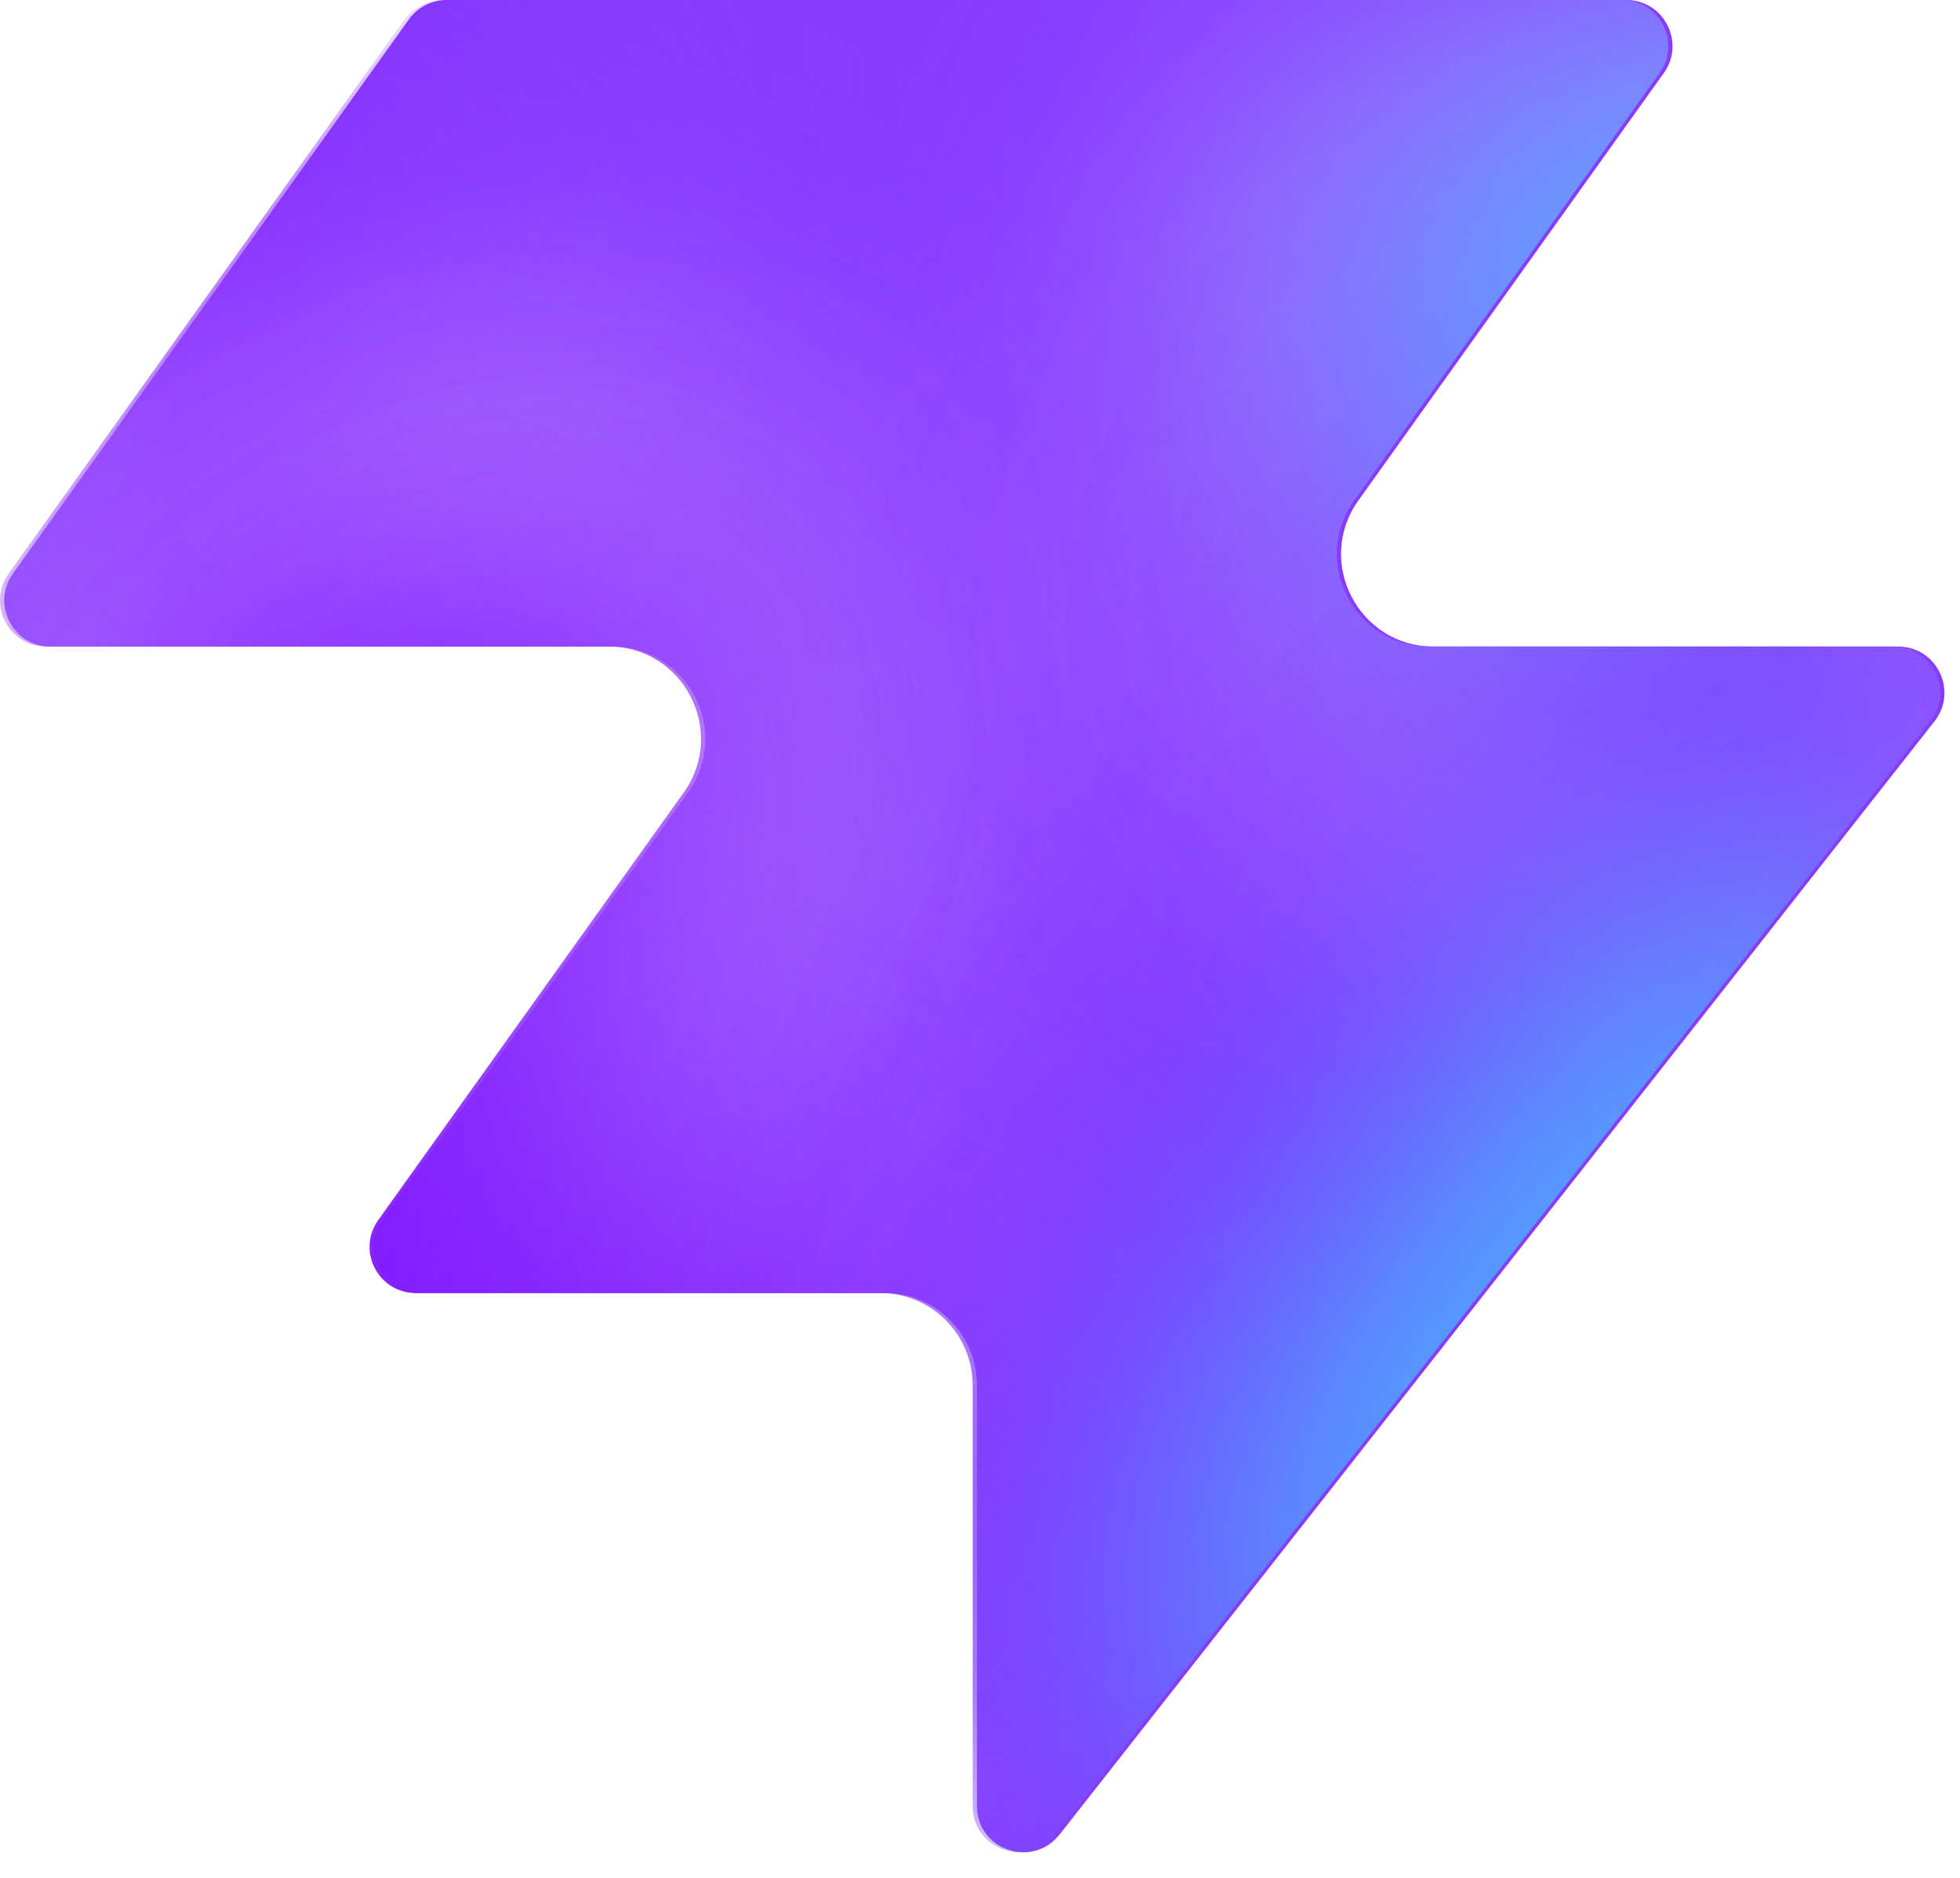
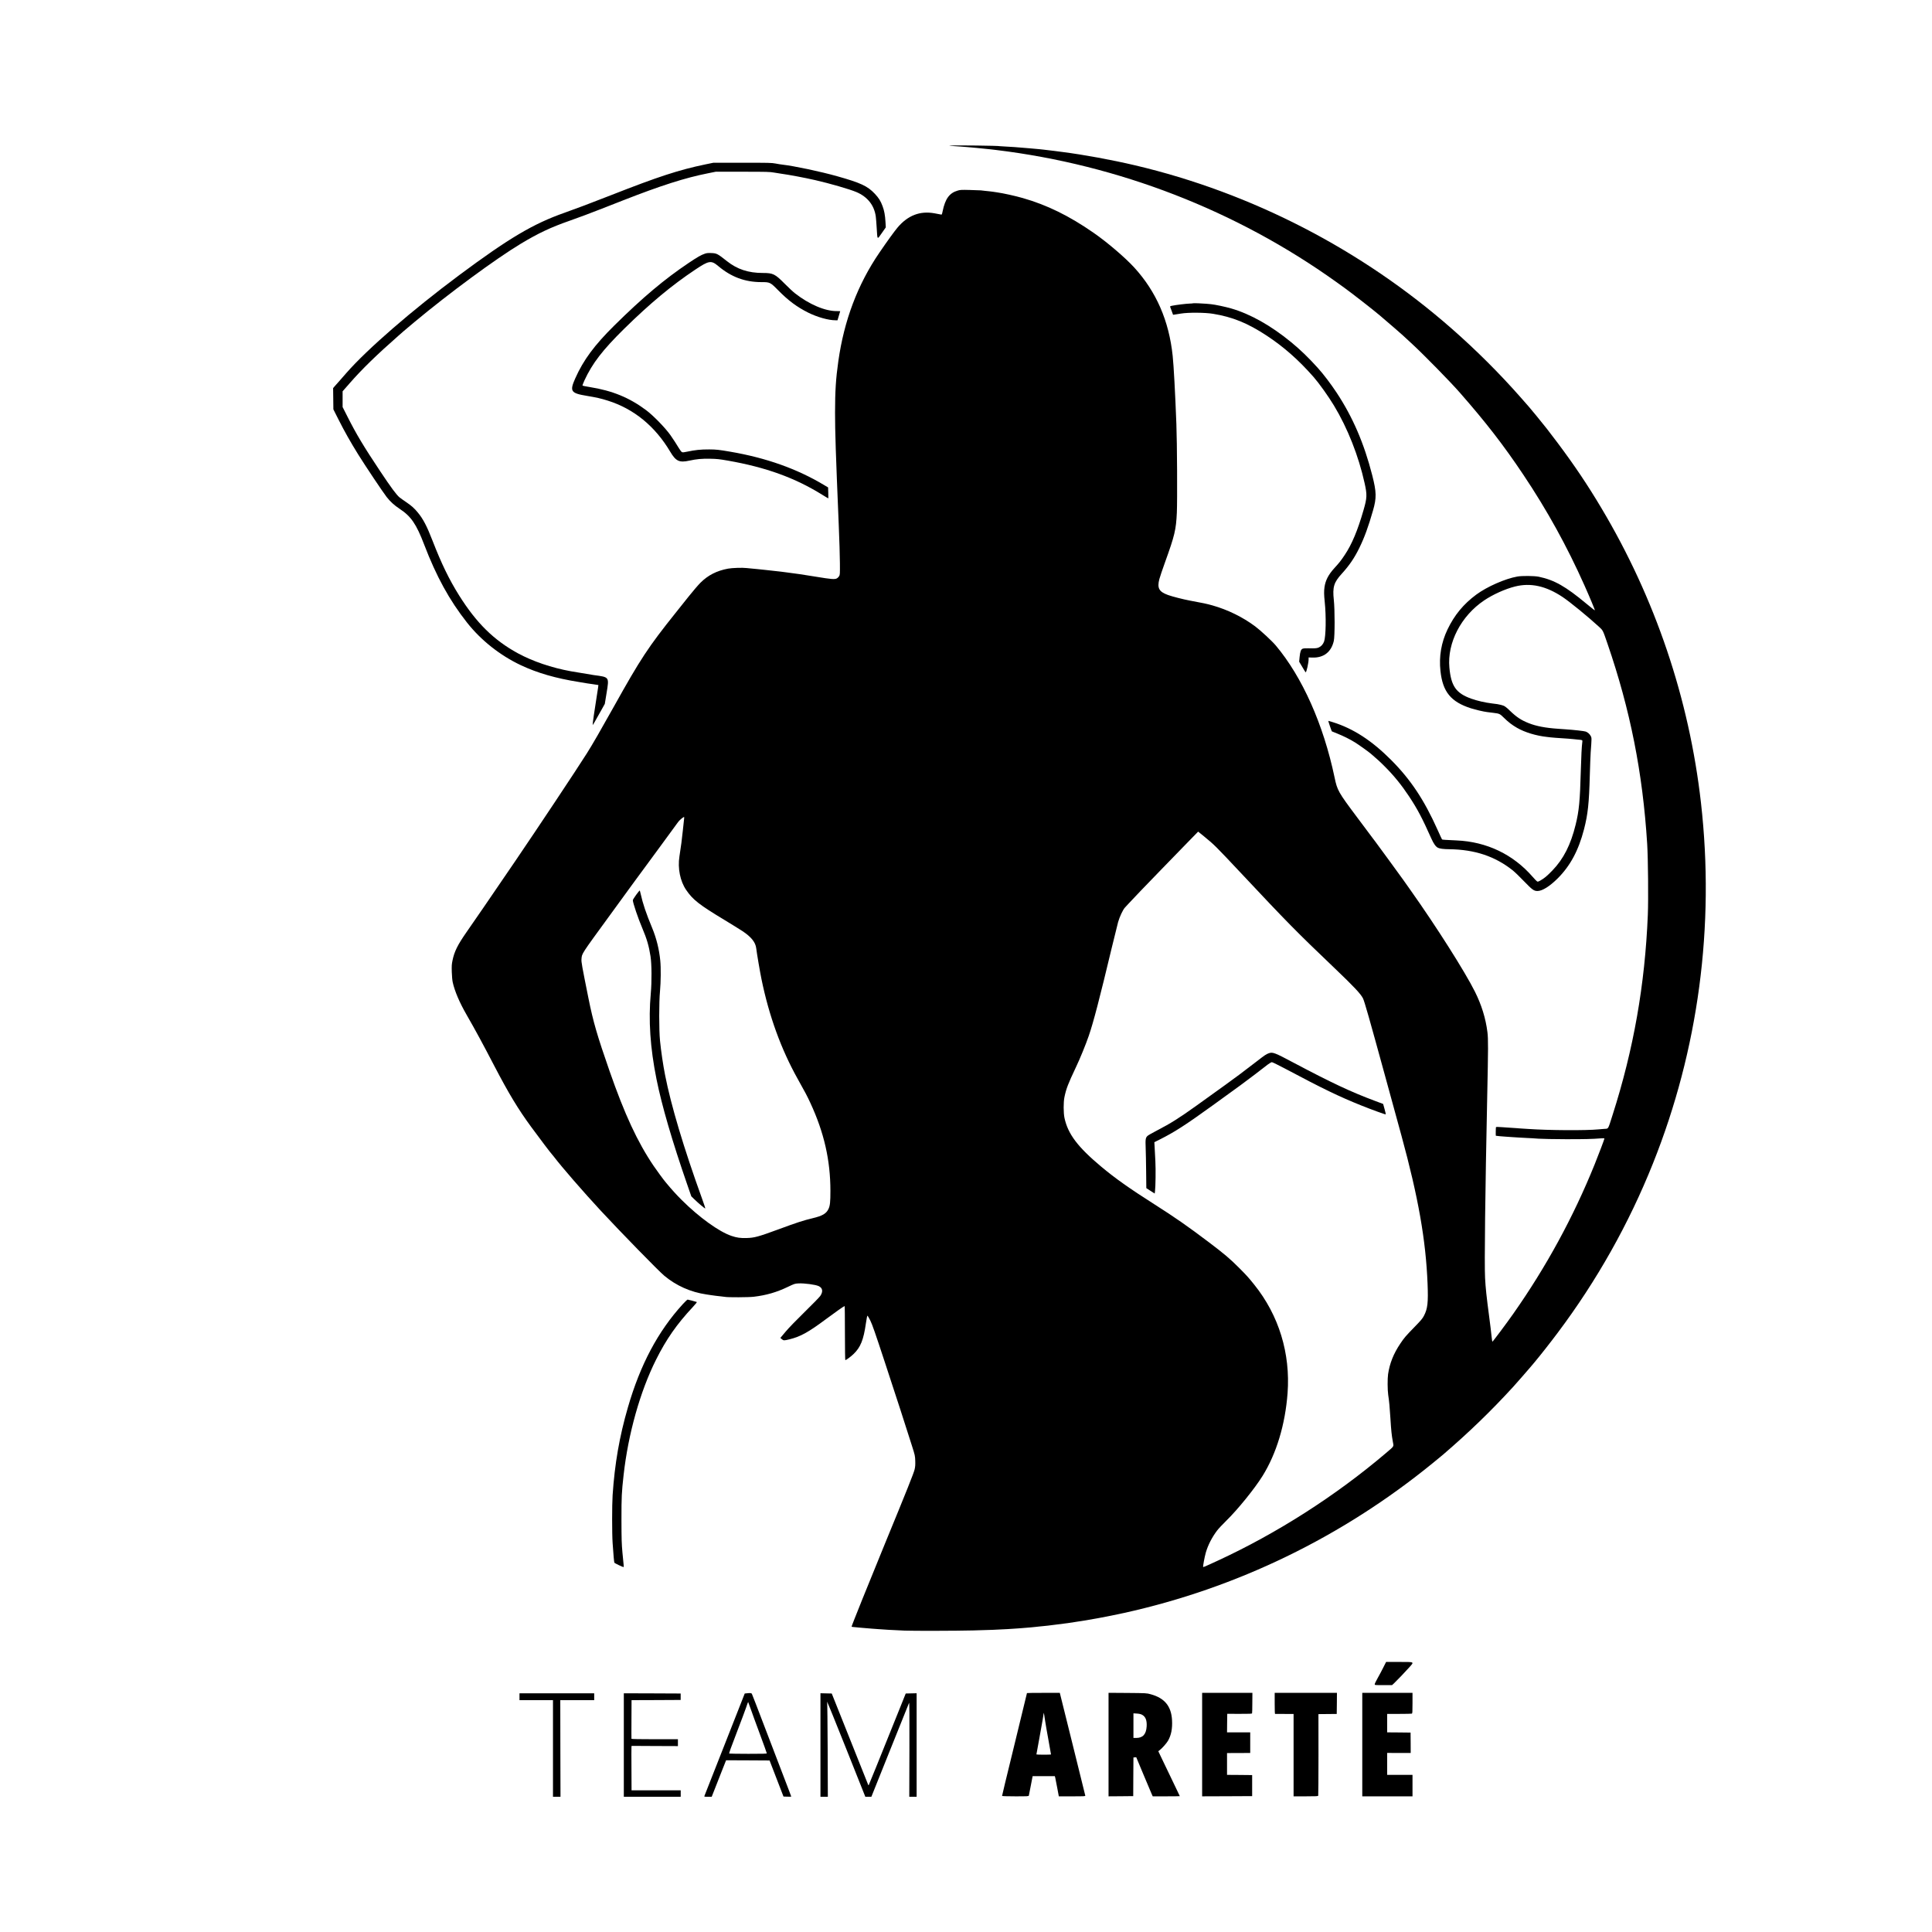
- <svg xmlns="http://www.w3.org/2000/svg" width="48" height="46" fill="none" viewBox="0 0 48 46">
-   <path fill="#863bff" d="M25.946 44.938c-.664.845-2.021.375-2.021-.698V33.937a2.26 2.26 0 0 0-2.262-2.262H10.287c-.92 0-1.456-1.04-.92-1.788l7.48-10.471c1.07-1.497 0-3.578-1.842-3.578H1.237c-.92 0-1.456-1.04-.92-1.788L10.013.474c.214-.297.556-.474.92-.474h28.894c.92 0 1.456 1.04.92 1.788l-7.48 10.471c-1.07 1.498 0 3.579 1.842 3.579h11.377c.943 0 1.473 1.088.89 1.83L25.947 44.94z" style="fill:#863bff;fill:color(display-p3 .525 .23 1);fill-opacity:1" />
-   <mask id="a" width="48" height="46" x="0" y="0" maskUnits="userSpaceOnUse" style="mask-type:alpha">
-     <path fill="#000" d="M25.842 44.938c-.664.844-2.021.375-2.021-.698V33.937a2.26 2.26 0 0 0-2.262-2.262H10.183c-.92 0-1.456-1.04-.92-1.788l7.48-10.471c1.07-1.498 0-3.579-1.842-3.579H1.133c-.92 0-1.456-1.04-.92-1.787L9.91.473c.214-.297.556-.474.92-.474h28.894c.92 0 1.456 1.04.92 1.788l-7.48 10.471c-1.07 1.498 0 3.578 1.842 3.578h11.377c.943 0 1.473 1.088.89 1.832L25.843 44.94z" style="fill:#000;fill-opacity:1" />
-   </mask>
-   <g mask="url(#a)">
-     <g filter="url(#b)">
-       <ellipse cx="5.508" cy="14.704" fill="#ede6ff" rx="5.508" ry="14.704" style="fill:#ede6ff;fill:color(display-p3 .927 .903 1);fill-opacity:1" transform="matrix(.00324 1 1 -.00324 -4.47 31.516)" />
-     </g>
-     <g filter="url(#c)">
-       <ellipse cx="10.399" cy="29.851" fill="#ede6ff" rx="10.399" ry="29.851" style="fill:#ede6ff;fill:color(display-p3 .927 .903 1);fill-opacity:1" transform="matrix(.00324 1 1 -.00324 -39.328 7.883)" />
-     </g>
-     <g filter="url(#d)">
-       <ellipse cx="5.508" cy="30.487" fill="#7e14ff" rx="5.508" ry="30.487" style="fill:#7e14ff;fill:color(display-p3 .492 .077 1);fill-opacity:1" transform="rotate(89.814 -25.913 -14.639)scale(1 -1)" />
-     </g>
-     <g filter="url(#e)">
-       <ellipse cx="5.508" cy="30.599" fill="#7e14ff" rx="5.508" ry="30.599" style="fill:#7e14ff;fill:color(display-p3 .492 .077 1);fill-opacity:1" transform="rotate(89.814 -32.644 -3.334)scale(1 -1)" />
-     </g>
-     <g filter="url(#f)">
-       <ellipse cx="5.508" cy="30.599" fill="#7e14ff" rx="5.508" ry="30.599" style="fill:#7e14ff;fill:color(display-p3 .492 .077 1);fill-opacity:1" transform="matrix(.00324 1 1 -.00324 -34.34 30.47)" />
-     </g>
-     <g filter="url(#g)">
-       <ellipse cx="14.072" cy="22.078" fill="#ede6ff" rx="14.072" ry="22.078" style="fill:#ede6ff;fill:color(display-p3 .927 .903 1);fill-opacity:1" transform="rotate(93.35 24.506 48.493)scale(-1 1)" />
-     </g>
-     <g filter="url(#h)">
-       <ellipse cx="3.47" cy="21.501" fill="#7e14ff" rx="3.47" ry="21.501" style="fill:#7e14ff;fill:color(display-p3 .492 .077 1);fill-opacity:1" transform="rotate(89.009 28.708 47.59)scale(-1 1)" />
-     </g>
-     <g filter="url(#i)">
-       <ellipse cx="3.47" cy="21.501" fill="#7e14ff" rx="3.47" ry="21.501" style="fill:#7e14ff;fill:color(display-p3 .492 .077 1);fill-opacity:1" transform="rotate(89.009 28.708 47.59)scale(-1 1)" />
-     </g>
-     <g filter="url(#j)">
-       <ellipse cx=".387" cy="8.972" fill="#7e14ff" rx="4.407" ry="29.108" style="fill:#7e14ff;fill:color(display-p3 .492 .077 1);fill-opacity:1" transform="rotate(39.51 .387 8.972)" />
-     </g>
-     <g filter="url(#k)">
-       <ellipse cx="47.523" cy="-6.092" fill="#7e14ff" rx="4.407" ry="29.108" style="fill:#7e14ff;fill:color(display-p3 .492 .077 1);fill-opacity:1" transform="rotate(37.892 47.523 -6.092)" />
-     </g>
-     <g filter="url(#l)">
-       <ellipse cx="41.412" cy="6.333" fill="#47bfff" rx="5.971" ry="9.665" style="fill:#47bfff;fill:color(display-p3 .28 .748 1);fill-opacity:1" transform="rotate(37.892 41.412 6.333)" />
-     </g>
-     <g filter="url(#m)">
-       <ellipse cx="-1.879" cy="38.332" fill="#7e14ff" rx="4.407" ry="29.108" style="fill:#7e14ff;fill:color(display-p3 .492 .077 1);fill-opacity:1" transform="rotate(37.892 -1.88 38.332)" />
-     </g>
-     <g filter="url(#n)">
-       <ellipse cx="-1.879" cy="38.332" fill="#7e14ff" rx="4.407" ry="29.108" style="fill:#7e14ff;fill:color(display-p3 .492 .077 1);fill-opacity:1" transform="rotate(37.892 -1.88 38.332)" />
-     </g>
-     <g filter="url(#o)">
-       <ellipse cx="35.651" cy="29.907" fill="#7e14ff" rx="4.407" ry="29.108" style="fill:#7e14ff;fill:color(display-p3 .492 .077 1);fill-opacity:1" transform="rotate(37.892 35.651 29.907)" />
-     </g>
-     <g filter="url(#p)">
-       <ellipse cx="38.418" cy="32.4" fill="#47bfff" rx="5.971" ry="15.297" style="fill:#47bfff;fill:color(display-p3 .28 .748 1);fill-opacity:1" transform="rotate(37.892 38.418 32.4)" />
-     </g>
+ <svg xmlns="http://www.w3.org/2000/svg" version="1.0" width="4500pt" height="4500pt" viewBox="0 0 4500 4500" preserveAspectRatio="xMidYMid meet">
+   <g transform="translate(0,4500) scale(0.1,-0.1)" fill="#000000" stroke="none">
+     <path d="M22155 41609 l-50 -6 60 -3 c33 -2 71 -4 85 -5 14 -1 72 -5 130 -9 58 -4 121 -9 140 -11 51 -5 166 -15 235 -21 53 -4 113 -10 295 -30 25 -3 61 -7 80 -9 19 -3 53 -7 75 -9 2853 -346 5595 -1410 7917 -3072 86 -62 171 -123 189 -136 161 -115 682 -521 825 -643 279 -238 488 -419 544 -471 36 -33 130 -121 210 -194 283 -262 882 -873 1112 -1135 611 -697 1016 -1220 1478 -1910 554 -827 1019 -1670 1425 -2580 126 -282 248 -575 242 -581 -3 -3 -88 65 -191 150 -491 409 -752 557 -1116 633 -105 21 -387 24 -500 4 -282 -50 -705 -236 -954 -420 -298 -220 -510 -477 -671 -813 -145 -304 -201 -629 -164 -966 52 -487 244 -721 711 -870 100 -32 291 -77 373 -87 28 -3 64 -8 80 -10 17 -2 52 -7 80 -10 129 -16 141 -21 233 -112 100 -100 195 -172 307 -236 182 -105 446 -185 700 -212 33 -4 71 -8 85 -10 14 -2 66 -7 115 -10 50 -3 115 -8 145 -10 30 -2 96 -7 145 -10 50 -4 101 -8 115 -10 14 -2 57 -6 95 -10 128 -11 127 -11 120 -58 -14 -105 -25 -322 -35 -672 -19 -701 -41 -932 -120 -1252 -114 -468 -282 -798 -540 -1066 -123 -128 -191 -185 -282 -236 -44 -25 -61 -30 -75 -22 -10 5 -56 52 -101 104 -456 526 -1073 822 -1777 852 -256 11 -330 16 -337 23 -4 4 -53 109 -108 232 -310 691 -623 1162 -1075 1616 -452 454 -883 734 -1360 883 -54 17 -102 31 -106 31 -6 0 75 -238 83 -245 2 -1 57 -24 123 -50 143 -57 301 -135 422 -211 84 -53 310 -214 363 -260 155 -132 215 -187 335 -308 208 -209 384 -427 552 -681 197 -297 308 -507 522 -987 55 -122 102 -188 153 -214 41 -21 130 -33 263 -34 595 -7 1065 -164 1479 -492 46 -37 164 -150 261 -252 197 -204 234 -231 322 -229 109 3 278 109 458 287 298 295 491 654 620 1151 90 350 117 601 135 1265 6 212 15 448 20 525 25 338 25 337 1 382 -22 44 -67 84 -115 103 -35 13 -275 40 -486 54 -41 3 -111 8 -155 11 -296 20 -512 61 -690 132 -171 67 -282 141 -430 283 -110 107 -133 121 -220 143 -57 14 -88 19 -200 32 -164 20 -349 62 -488 112 -353 127 -468 291 -508 724 -53 577 272 1204 812 1566 202 136 488 265 716 322 365 92 722 13 1108 -244 171 -114 594 -460 850 -695 92 -84 89 -79 194 -385 533 -1548 823 -3013 927 -4670 21 -343 30 -1291 15 -1655 -67 -1629 -331 -3128 -821 -4660 -113 -354 -91 -316 -196 -324 -49 -4 -107 -9 -129 -11 -292 -29 -1158 -24 -1650 10 -33 2 -103 7 -155 10 -155 9 -219 14 -445 31 -85 7 -135 7 -141 1 -4 -4 -8 -196 -3 -201 2 -2 47 -7 99 -11 52 -4 111 -8 130 -10 19 -2 85 -7 145 -10 61 -4 130 -9 155 -10 25 -2 106 -6 180 -10 74 -3 203 -10 285 -17 83 -6 366 -11 630 -12 432 -1 608 3 833 20 48 3 72 2 72 -6 0 -15 -137 -376 -226 -597 -497 -1230 -1127 -2387 -1897 -3483 -159 -227 -476 -650 -486 -650 -4 0 -13 57 -20 127 -6 71 -32 278 -56 461 -61 461 -83 664 -95 898 -17 323 3 1999 50 4224 24 1136 25 1337 5 1499 -40 322 -137 635 -292 945 -234 468 -899 1516 -1498 2361 -82 116 -160 226 -174 246 -74 104 -587 807 -653 894 -21 28 -47 61 -57 75 -10 14 -177 236 -370 495 -430 574 -454 617 -516 916 -259 1235 -751 2338 -1370 3075 -87 103 -355 352 -480 445 -291 217 -638 387 -995 488 -135 38 -217 55 -520 111 -160 30 -412 94 -514 131 -211 76 -257 160 -203 369 14 52 74 232 135 400 223 618 255 753 273 1150 13 284 6 1640 -11 2065 -28 740 -62 1357 -86 1585 -85 816 -381 1496 -896 2060 -216 235 -628 587 -948 809 -566 393 -1082 646 -1644 807 -185 53 -457 113 -606 134 -41 6 -86 12 -100 15 -14 2 -47 6 -75 9 -27 3 -75 8 -105 11 -30 4 -73 8 -95 11 -22 2 -137 6 -255 9 -194 5 -222 4 -283 -14 -194 -56 -291 -190 -352 -484 -16 -77 -17 -79 -43 -73 -15 3 -79 15 -142 27 -340 63 -625 -47 -866 -333 -79 -95 -238 -314 -424 -587 -503 -736 -820 -1575 -954 -2526 -57 -400 -76 -699 -76 -1195 0 -454 15 -915 86 -2615 14 -341 27 -741 27 -890 2 -255 1 -272 -18 -305 -12 -19 -36 -43 -55 -53 -48 -25 -132 -18 -465 37 -268 45 -548 86 -720 106 -49 6 -101 13 -115 15 -36 5 -221 26 -360 40 -123 12 -176 17 -191 20 -9 2 -56 6 -105 10 -49 4 -115 10 -146 14 -92 12 -336 4 -432 -14 -262 -49 -466 -153 -642 -329 -50 -50 -172 -192 -271 -316 -99 -124 -237 -297 -307 -385 -637 -797 -816 -1068 -1436 -2180 -301 -539 -503 -890 -631 -1092 -255 -403 -1144 -1740 -1669 -2511 -604 -886 -978 -1432 -1135 -1655 -205 -294 -283 -450 -325 -657 -19 -91 -21 -127 -17 -270 3 -99 12 -195 22 -240 46 -207 157 -468 322 -755 207 -360 374 -668 648 -1195 331 -635 553 -1003 855 -1415 196 -268 467 -625 489 -645 3 -3 22 -25 41 -50 190 -249 679 -812 1089 -1255 460 -496 1346 -1404 1481 -1517 279 -234 616 -384 983 -438 43 -6 88 -13 100 -15 56 -9 188 -26 247 -31 36 -3 76 -8 90 -11 62 -13 549 -11 665 3 294 35 533 104 795 230 156 74 161 76 252 81 126 7 392 -28 465 -62 95 -43 109 -128 38 -231 -21 -30 -184 -197 -363 -372 -203 -199 -370 -371 -445 -461 l-121 -144 34 -29 c42 -34 49 -34 176 -4 260 64 440 163 861 477 209 156 413 299 426 299 4 0 7 -283 7 -630 0 -359 4 -630 9 -630 19 0 133 84 193 143 162 156 231 328 286 710 16 110 31 186 37 184 5 -2 36 -54 67 -117 46 -93 111 -280 338 -970 273 -828 481 -1470 631 -1945 71 -223 73 -234 77 -350 3 -96 0 -137 -16 -205 -22 -89 -181 -488 -692 -1730 -361 -878 -781 -1922 -775 -1928 5 -5 27 -8 130 -17 39 -3 88 -8 110 -10 72 -7 159 -15 240 -20 44 -3 105 -8 135 -10 133 -11 309 -21 620 -35 193 -8 1202 -6 1595 4 310 7 642 20 800 31 33 2 103 7 155 10 52 3 118 8 145 10 136 10 213 17 245 20 19 2 64 6 100 10 36 3 76 8 90 10 14 2 59 7 100 10 41 4 86 8 100 10 14 2 50 6 80 10 100 11 365 45 387 49 13 3 89 14 170 26 320 45 758 127 1143 211 2631 580 5081 1769 7190 3489 112 91 221 181 243 200 608 523 1114 1012 1633 1579 66 73 347 393 400 457 23 27 66 78 96 114 138 165 364 452 540 687 912 1215 1658 2541 2218 3943 1060 2651 1444 5533 1119 8400 -274 2422 -1066 4766 -2322 6870 -317 533 -628 995 -1012 1508 -220 293 -292 385 -503 642 -163 198 -167 202 -363 424 -493 560 -1037 1102 -1602 1598 -2103 1846 -4666 3168 -7378 3807 -544 128 -1198 248 -1692 311 -89 12 -175 23 -192 25 -48 7 -216 26 -260 31 -22 2 -60 6 -85 9 -25 2 -74 7 -110 10 -36 3 -85 7 -110 10 -71 7 -158 14 -245 20 -44 3 -100 8 -125 10 -25 2 -108 7 -185 11 -77 3 -142 8 -145 9 -20 12 -1048 24 -1135 14z m-6220 -15671 c-3 -18 -17 -143 -30 -278 -24 -229 -40 -352 -80 -610 -43 -273 17 -573 156 -777 156 -230 302 -344 889 -698 162 -98 351 -215 420 -260 207 -137 308 -262 324 -403 13 -111 87 -548 122 -716 176 -860 458 -1636 844 -2326 173 -308 223 -403 297 -564 318 -687 464 -1330 465 -2041 0 -265 -9 -347 -45 -424 -51 -108 -141 -161 -367 -215 -217 -52 -372 -102 -793 -258 -476 -175 -565 -199 -747 -204 -148 -4 -226 7 -354 50 -288 97 -755 434 -1157 835 -140 141 -213 221 -372 411 -52 61 -210 277 -284 386 -377 558 -673 1197 -1026 2209 -288 827 -381 1147 -491 1695 -154 767 -168 843 -162 910 11 135 -19 89 670 1034 204 280 409 561 455 625 46 64 122 168 169 231 47 63 105 142 129 175 24 33 213 290 419 570 206 281 389 530 406 555 28 42 120 120 140 120 5 0 6 -15 3 -32z m12107 -417 c247 -202 266 -222 848 -841 1100 -1173 1300 -1376 2200 -2235 443 -423 604 -594 656 -698 34 -66 150 -475 511 -1792 162 -594 335 -1226 385 -1405 393 -1437 569 -2435 609 -3456 17 -435 1 -575 -83 -738 -36 -69 -68 -107 -218 -261 -215 -221 -241 -252 -334 -390 -157 -233 -247 -458 -285 -712 -15 -102 -14 -371 3 -483 23 -152 35 -278 51 -540 18 -291 29 -398 56 -544 24 -129 42 -98 -166 -276 -1166 -991 -2535 -1866 -3920 -2505 -287 -133 -325 -149 -331 -142 -9 8 33 234 61 332 51 177 145 359 263 515 31 41 128 145 215 230 267 261 662 749 844 1042 324 521 528 1197 583 1928 69 927 -203 1814 -774 2525 -136 170 -176 214 -346 385 -223 224 -351 332 -720 611 -480 363 -783 574 -1255 874 -585 372 -923 611 -1245 881 -548 459 -775 759 -856 1134 -25 116 -26 370 -1 487 42 199 83 305 265 690 95 199 231 531 302 738 106 306 257 885 535 2050 65 270 131 537 147 595 34 122 112 290 159 340 18 19 55 60 83 90 73 81 407 430 767 800 174 179 437 450 585 602 148 152 270 277 271 278 2 0 62 -49 135 -109z" />
+     <path d="M14816 24156 c-42 -57 -76 -113 -76 -124 0 -60 123 -424 223 -657 104 -246 151 -407 189 -650 28 -183 31 -586 6 -865 -57 -620 -14 -1264 133 -1995 125 -621 366 -1447 719 -2465 l92 -265 72 -70 c102 -98 245 -219 253 -212 3 4 -31 109 -77 234 -421 1164 -720 2163 -859 2873 -47 238 -93 551 -118 800 -25 248 -25 900 0 1157 19 207 23 543 6 709 -26 265 -90 522 -190 763 -140 337 -216 562 -266 789 -10 45 -21 82 -24 82 -3 0 -41 -47 -83 -104z" />
+     <path d="M29548 20466 c-58 -21 -92 -44 -285 -194 -100 -78 -278 -213 -395 -301 -193 -144 -321 -236 -1005 -727 -392 -281 -601 -413 -907 -571 -110 -57 -212 -115 -228 -130 -46 -44 -51 -77 -43 -282 4 -102 9 -355 11 -561 l4 -374 97 -63 98 -63 7 52 c14 114 19 501 9 698 -6 113 -14 259 -17 325 l-7 121 126 63 c348 175 598 336 1242 801 623 450 752 544 971 712 124 95 259 199 300 231 42 31 86 57 99 57 13 0 160 -73 327 -161 857 -456 1238 -640 1753 -847 236 -95 566 -215 572 -208 3 2 -10 58 -28 124 l-33 119 -195 73 c-550 205 -1016 424 -1878 881 -465 247 -499 259 -595 225z" />
+     <path d="M16430 41171 c-619 -129 -1092 -283 -2195 -716 -453 -178 -843 -325 -1085 -410 -729 -256 -1296 -592 -2460 -1458 -1093 -814 -2135 -1718 -2620 -2272 -67 -77 -150 -171 -184 -210 -35 -38 -77 -87 -95 -107 l-32 -37 3 -248 3 -248 121 -240 c142 -281 276 -518 457 -810 163 -262 578 -883 662 -990 86 -110 177 -193 308 -280 262 -173 384 -352 567 -830 284 -743 589 -1298 997 -1815 326 -414 772 -767 1257 -995 383 -180 810 -304 1351 -390 88 -15 171 -28 185 -31 14 -2 79 -12 145 -21 66 -9 122 -18 123 -19 2 -1 -15 -114 -37 -251 -48 -295 -103 -675 -97 -680 4 -4 47 68 188 322 l95 170 41 251 c62 382 70 371 -298 420 -52 7 -404 66 -534 89 -447 81 -890 232 -1236 420 -558 305 -964 705 -1368 1349 -231 369 -410 738 -617 1271 -131 339 -220 509 -343 657 -82 101 -153 163 -282 250 -58 39 -122 85 -143 102 -72 59 -196 226 -453 612 -384 576 -558 867 -759 1266 l-115 227 0 184 0 183 166 189 c284 326 635 667 1134 1105 41 36 93 81 115 101 22 20 137 117 255 215 809 675 1896 1475 2482 1828 408 245 696 381 1137 535 253 90 450 163 751 281 129 51 350 137 490 192 889 348 1449 527 1986 633 l174 35 626 0 c576 0 634 -2 737 -20 62 -10 132 -22 157 -25 194 -27 542 -92 800 -151 338 -77 800 -211 956 -277 260 -110 418 -309 453 -572 5 -38 15 -158 21 -265 18 -287 8 -277 119 -119 l93 133 -7 121 c-9 162 -29 270 -69 375 -45 121 -87 188 -180 287 -169 180 -330 254 -876 408 -390 110 -1006 240 -1280 271 -30 3 -100 14 -155 25 -92 17 -152 19 -775 18 l-675 0 -185 -38z" />
+     <path d="M16420 39092 c-91 -31 -170 -76 -379 -216 -564 -378 -1074 -807 -1731 -1456 -465 -460 -721 -805 -910 -1230 -136 -306 -108 -348 273 -411 221 -37 316 -58 482 -110 608 -191 1102 -595 1455 -1189 131 -222 212 -260 442 -210 175 38 293 49 488 45 161 -3 215 -9 415 -44 885 -155 1563 -401 2193 -793 79 -50 145 -88 146 -86 1 1 0 60 -2 129 l-4 126 -101 60 c-627 375 -1343 629 -2177 772 -269 46 -324 52 -490 53 -202 1 -331 -13 -519 -53 -70 -16 -100 -18 -117 -10 -12 5 -46 49 -74 97 -47 79 -135 215 -193 297 -118 168 -402 460 -567 583 -390 292 -787 455 -1315 539 -88 14 -163 29 -167 33 -4 4 16 59 45 122 184 398 423 708 929 1206 600 589 1106 1010 1654 1375 318 212 368 220 533 82 303 -255 623 -374 1006 -374 199 0 205 -2 394 -194 235 -238 430 -383 692 -515 215 -107 473 -180 641 -180 l45 0 31 104 c18 57 32 106 32 108 0 1 -34 2 -76 2 -272 -4 -649 156 -979 416 -44 34 -152 135 -240 224 -224 226 -269 248 -509 248 -334 0 -595 86 -831 273 -224 177 -240 186 -370 191 -69 3 -103 0 -145 -14z" />
+     <path d="M27789 37936 c-2 -3 -38 -6 -79 -7 -79 -2 -319 -31 -408 -50 -44 -9 -52 -14 -47 -27 4 -10 21 -55 38 -101 l30 -83 36 5 c20 3 86 13 146 23 172 29 563 26 750 -5 454 -74 807 -218 1248 -508 399 -263 742 -565 1092 -963 128 -146 344 -448 475 -665 319 -528 575 -1176 714 -1807 61 -273 58 -344 -25 -630 -136 -473 -272 -797 -437 -1043 -93 -139 -124 -178 -245 -311 -136 -150 -204 -281 -227 -440 -13 -96 -12 -176 5 -339 36 -338 28 -813 -15 -929 -25 -65 -67 -112 -126 -138 -44 -19 -88 -22 -246 -18 -60 2 -108 -2 -127 -10 -40 -16 -58 -66 -71 -195 l-10 -107 73 -123 c39 -68 75 -124 78 -125 19 -1 69 219 69 306 l0 41 83 -3 c266 -10 446 128 504 389 25 109 25 729 0 955 -32 297 1 407 184 607 178 196 293 364 409 600 118 239 214 502 319 871 86 298 83 431 -17 824 -189 741 -454 1356 -830 1925 -135 204 -304 427 -433 570 -225 250 -405 423 -627 606 -473 388 -953 657 -1397 785 -133 39 -377 90 -470 99 -33 3 -82 8 -109 10 -78 8 -302 16 -307 11z" />
+     <path d="M15903 14623 c-577 -631 -989 -1406 -1278 -2404 -197 -678 -307 -1312 -356 -2044 -15 -226 -15 -897 0 -1115 19 -281 34 -444 41 -458 6 -13 193 -102 213 -102 6 0 7 19 3 48 -3 26 -16 155 -28 287 -19 210 -22 306 -23 765 0 548 4 629 50 1045 107 957 384 1944 756 2686 238 476 482 826 858 1228 65 70 98 112 90 115 -52 17 -200 56 -213 56 -8 0 -59 -48 -113 -107z" />
+     <path d="M32226 6173 c-32 -65 -91 -177 -132 -249 -41 -72 -74 -140 -74 -152 0 -22 1 -22 201 -22 l202 0 46 42 c63 59 271 276 359 376 114 129 128 122 -236 122 l-307 0 -59 -117z" />
+     <path d="M17396 5560 l-50 -5 -37 -95 c-21 -52 -130 -329 -242 -615 -113 -286 -305 -774 -427 -1085 -122 -311 -226 -575 -231 -587 -8 -23 -8 -23 80 -23 l88 0 76 193 c41 105 117 297 167 425 l92 232 507 -2 506 -3 162 -420 162 -420 90 -3 c50 -1 91 -1 91 2 0 3 -27 74 -59 158 -67 172 -638 1665 -767 2003 -46 121 -88 226 -92 234 -9 16 -43 20 -116 11z m88 -360 c29 -85 126 -351 215 -590 89 -239 161 -441 161 -448 0 -10 -89 -12 -430 -12 -237 1 -436 3 -444 6 -10 4 35 129 169 477 100 260 201 530 225 600 23 71 44 127 46 125 1 -2 28 -73 58 -158z" />
+     <path d="M23920 5565 c0 -6 -129 -536 -295 -1215 -188 -766 -285 -1170 -285 -1180 0 -6 120 -10 309 -10 286 0 310 1 315 18 2 9 23 115 46 235 l42 217 259 0 258 0 10 -37 c5 -21 26 -127 46 -235 l37 -198 310 0 c291 0 310 1 306 18 -2 9 -137 551 -298 1205 l-295 1187 -382 0 c-211 0 -383 -2 -383 -5z m426 -665 c8 -58 42 -252 75 -432 32 -181 59 -330 59 -333 0 -3 -76 -5 -170 -5 -93 0 -170 3 -170 6 0 3 29 162 64 352 36 191 72 394 81 452 8 58 18 121 22 140 6 34 7 33 14 -20 5 -30 16 -102 25 -160z" />
+     <path d="M25820 4366 l0 -1206 288 2 287 3 2 450 3 450 33 3 32 3 164 -393 c90 -216 177 -421 192 -455 l28 -63 316 0 c173 0 315 2 315 4 0 2 -39 83 -86 181 -119 248 -318 662 -371 773 l-44 93 28 21 c58 44 159 157 196 219 76 130 107 284 96 484 -18 326 -174 515 -499 603 -94 26 -99 26 -537 30 l-443 3 0 -1205z m777 696 c84 -43 119 -129 111 -272 -11 -183 -87 -269 -240 -270 l-68 0 0 286 0 287 78 -5 c52 -3 91 -12 119 -26z" />
+     <path d="M28000 4365 l0 -1205 583 2 582 3 0 245 0 245 -292 3 -293 2 0 254 0 253 28 1 c15 0 136 0 270 1 l242 1 0 240 0 240 -270 0 -270 0 2 216 3 216 286 -1 c228 -1 288 2 292 12 3 8 6 118 6 245 l2 232 -586 0 -585 0 0 -1205z" />
+     <path d="M29690 5325 c0 -135 3 -245 8 -245 4 0 103 -1 220 -1 l212 -1 0 -959 0 -959 284 0 c251 0 285 2 290 16 3 9 6 440 6 958 l-1 941 213 2 213 2 3 245 2 246 -725 0 -725 0 0 -245z" />
+     <path d="M31730 4365 l0 -1205 585 0 585 0 0 250 0 250 -295 0 -295 0 0 255 0 256 248 -1 c136 0 259 0 274 0 l26 0 -1 238 -2 237 -272 3 -273 2 0 215 0 215 279 0 c154 0 286 3 295 6 14 5 16 36 16 245 l0 239 -585 0 -585 0 0 -1205z" />
+     <path d="M12100 5480 l0 -80 390 0 390 0 0 -1125 0 -1125 88 0 87 0 -3 1125 -2 1125 395 0 395 0 0 80 0 80 -870 0 -870 0 0 -80z" />
+     <path d="M14530 4355 l0 -1205 663 0 662 0 0 75 0 75 -572 0 -573 0 -2 493 c-2 270 -2 503 0 517 l3 25 539 -3 540 -2 0 80 0 80 -539 0 c-350 0 -541 4 -543 10 -1 5 -2 210 0 455 l2 445 572 2 572 3 0 75 0 75 -662 3 -662 2 0 -1205z" />
+     <path d="M19110 4355 l0 -1205 86 0 86 0 -4 1088 c-2 598 -8 1095 -12 1105 -5 9 -4 17 0 17 5 0 207 -497 449 -1105 l440 -1105 71 0 70 0 434 1083 c238 595 438 1092 444 1104 8 16 10 -285 8 -1083 l-3 -1104 85 0 86 0 0 1205 0 1206 -127 -3 -127 -3 -126 -315 c-552 -1373 -731 -1814 -736 -1819 -4 -3 -9 -1 -11 4 -2 6 -194 487 -427 1070 l-423 1060 -132 3 -131 3 0 -1206z" />
  </g>
-   <defs>
-     <filter id="b" width="60.045" height="41.654" x="-19.77" y="16.149" color-interpolation-filters="sRGB" filterUnits="userSpaceOnUse">
-       <feFlood flood-opacity="0" result="BackgroundImageFix" />
-       <feBlend in="SourceGraphic" in2="BackgroundImageFix" result="shape" />
-       <feGaussianBlur result="effect1_foregroundBlur_2002_17158" stdDeviation="7.659" />
-     </filter>
-     <filter id="c" width="90.34" height="51.437" x="-54.613" y="-7.533" color-interpolation-filters="sRGB" filterUnits="userSpaceOnUse">
-       <feFlood flood-opacity="0" result="BackgroundImageFix" />
-       <feBlend in="SourceGraphic" in2="BackgroundImageFix" result="shape" />
-       <feGaussianBlur result="effect1_foregroundBlur_2002_17158" stdDeviation="7.659" />
-     </filter>
-     <filter id="d" width="79.355" height="29.4" x="-49.64" y="2.03" color-interpolation-filters="sRGB" filterUnits="userSpaceOnUse">
-       <feFlood flood-opacity="0" result="BackgroundImageFix" />
-       <feBlend in="SourceGraphic" in2="BackgroundImageFix" result="shape" />
-       <feGaussianBlur result="effect1_foregroundBlur_2002_17158" stdDeviation="4.596" />
-     </filter>
-     <filter id="e" width="79.579" height="29.4" x="-45.045" y="20.029" color-interpolation-filters="sRGB" filterUnits="userSpaceOnUse">
-       <feFlood flood-opacity="0" result="BackgroundImageFix" />
-       <feBlend in="SourceGraphic" in2="BackgroundImageFix" result="shape" />
-       <feGaussianBlur result="effect1_foregroundBlur_2002_17158" stdDeviation="4.596" />
-     </filter>
-     <filter id="f" width="79.579" height="29.4" x="-43.513" y="21.178" color-interpolation-filters="sRGB" filterUnits="userSpaceOnUse">
-       <feFlood flood-opacity="0" result="BackgroundImageFix" />
-       <feBlend in="SourceGraphic" in2="BackgroundImageFix" result="shape" />
-       <feGaussianBlur result="effect1_foregroundBlur_2002_17158" stdDeviation="4.596" />
-     </filter>
-     <filter id="g" width="74.749" height="58.852" x="15.756" y="-17.901" color-interpolation-filters="sRGB" filterUnits="userSpaceOnUse">
-       <feFlood flood-opacity="0" result="BackgroundImageFix" />
-       <feBlend in="SourceGraphic" in2="BackgroundImageFix" result="shape" />
-       <feGaussianBlur result="effect1_foregroundBlur_2002_17158" stdDeviation="7.659" />
-     </filter>
-     <filter id="h" width="61.377" height="25.362" x="23.548" y="2.284" color-interpolation-filters="sRGB" filterUnits="userSpaceOnUse">
-       <feFlood flood-opacity="0" result="BackgroundImageFix" />
-       <feBlend in="SourceGraphic" in2="BackgroundImageFix" result="shape" />
-       <feGaussianBlur result="effect1_foregroundBlur_2002_17158" stdDeviation="4.596" />
-     </filter>
-     <filter id="i" width="61.377" height="25.362" x="23.548" y="2.284" color-interpolation-filters="sRGB" filterUnits="userSpaceOnUse">
-       <feFlood flood-opacity="0" result="BackgroundImageFix" />
-       <feBlend in="SourceGraphic" in2="BackgroundImageFix" result="shape" />
-       <feGaussianBlur result="effect1_foregroundBlur_2002_17158" stdDeviation="4.596" />
-     </filter>
-     <filter id="j" width="56.045" height="63.649" x="-27.636" y="-22.853" color-interpolation-filters="sRGB" filterUnits="userSpaceOnUse">
-       <feFlood flood-opacity="0" result="BackgroundImageFix" />
-       <feBlend in="SourceGraphic" in2="BackgroundImageFix" result="shape" />
-       <feGaussianBlur result="effect1_foregroundBlur_2002_17158" stdDeviation="4.596" />
-     </filter>
-     <filter id="k" width="54.814" height="64.646" x="20.116" y="-38.415" color-interpolation-filters="sRGB" filterUnits="userSpaceOnUse">
-       <feFlood flood-opacity="0" result="BackgroundImageFix" />
-       <feBlend in="SourceGraphic" in2="BackgroundImageFix" result="shape" />
-       <feGaussianBlur result="effect1_foregroundBlur_2002_17158" stdDeviation="4.596" />
-     </filter>
-     <filter id="l" width="33.541" height="35.313" x="24.641" y="-11.323" color-interpolation-filters="sRGB" filterUnits="userSpaceOnUse">
-       <feFlood flood-opacity="0" result="BackgroundImageFix" />
-       <feBlend in="SourceGraphic" in2="BackgroundImageFix" result="shape" />
-       <feGaussianBlur result="effect1_foregroundBlur_2002_17158" stdDeviation="4.596" />
-     </filter>
-     <filter id="m" width="54.814" height="64.646" x="-29.286" y="6.009" color-interpolation-filters="sRGB" filterUnits="userSpaceOnUse">
-       <feFlood flood-opacity="0" result="BackgroundImageFix" />
-       <feBlend in="SourceGraphic" in2="BackgroundImageFix" result="shape" />
-       <feGaussianBlur result="effect1_foregroundBlur_2002_17158" stdDeviation="4.596" />
-     </filter>
-     <filter id="n" width="54.814" height="64.646" x="-29.286" y="6.009" color-interpolation-filters="sRGB" filterUnits="userSpaceOnUse">
-       <feFlood flood-opacity="0" result="BackgroundImageFix" />
-       <feBlend in="SourceGraphic" in2="BackgroundImageFix" result="shape" />
-       <feGaussianBlur result="effect1_foregroundBlur_2002_17158" stdDeviation="4.596" />
-     </filter>
-     <filter id="o" width="54.814" height="64.646" x="8.244" y="-2.416" color-interpolation-filters="sRGB" filterUnits="userSpaceOnUse">
-       <feFlood flood-opacity="0" result="BackgroundImageFix" />
-       <feBlend in="SourceGraphic" in2="BackgroundImageFix" result="shape" />
-       <feGaussianBlur result="effect1_foregroundBlur_2002_17158" stdDeviation="4.596" />
-     </filter>
-     <filter id="p" width="39.409" height="43.623" x="18.713" y="10.588" color-interpolation-filters="sRGB" filterUnits="userSpaceOnUse">
-       <feFlood flood-opacity="0" result="BackgroundImageFix" />
-       <feBlend in="SourceGraphic" in2="BackgroundImageFix" result="shape" />
-       <feGaussianBlur result="effect1_foregroundBlur_2002_17158" stdDeviation="4.596" />
-     </filter>
-   </defs>
</svg>
